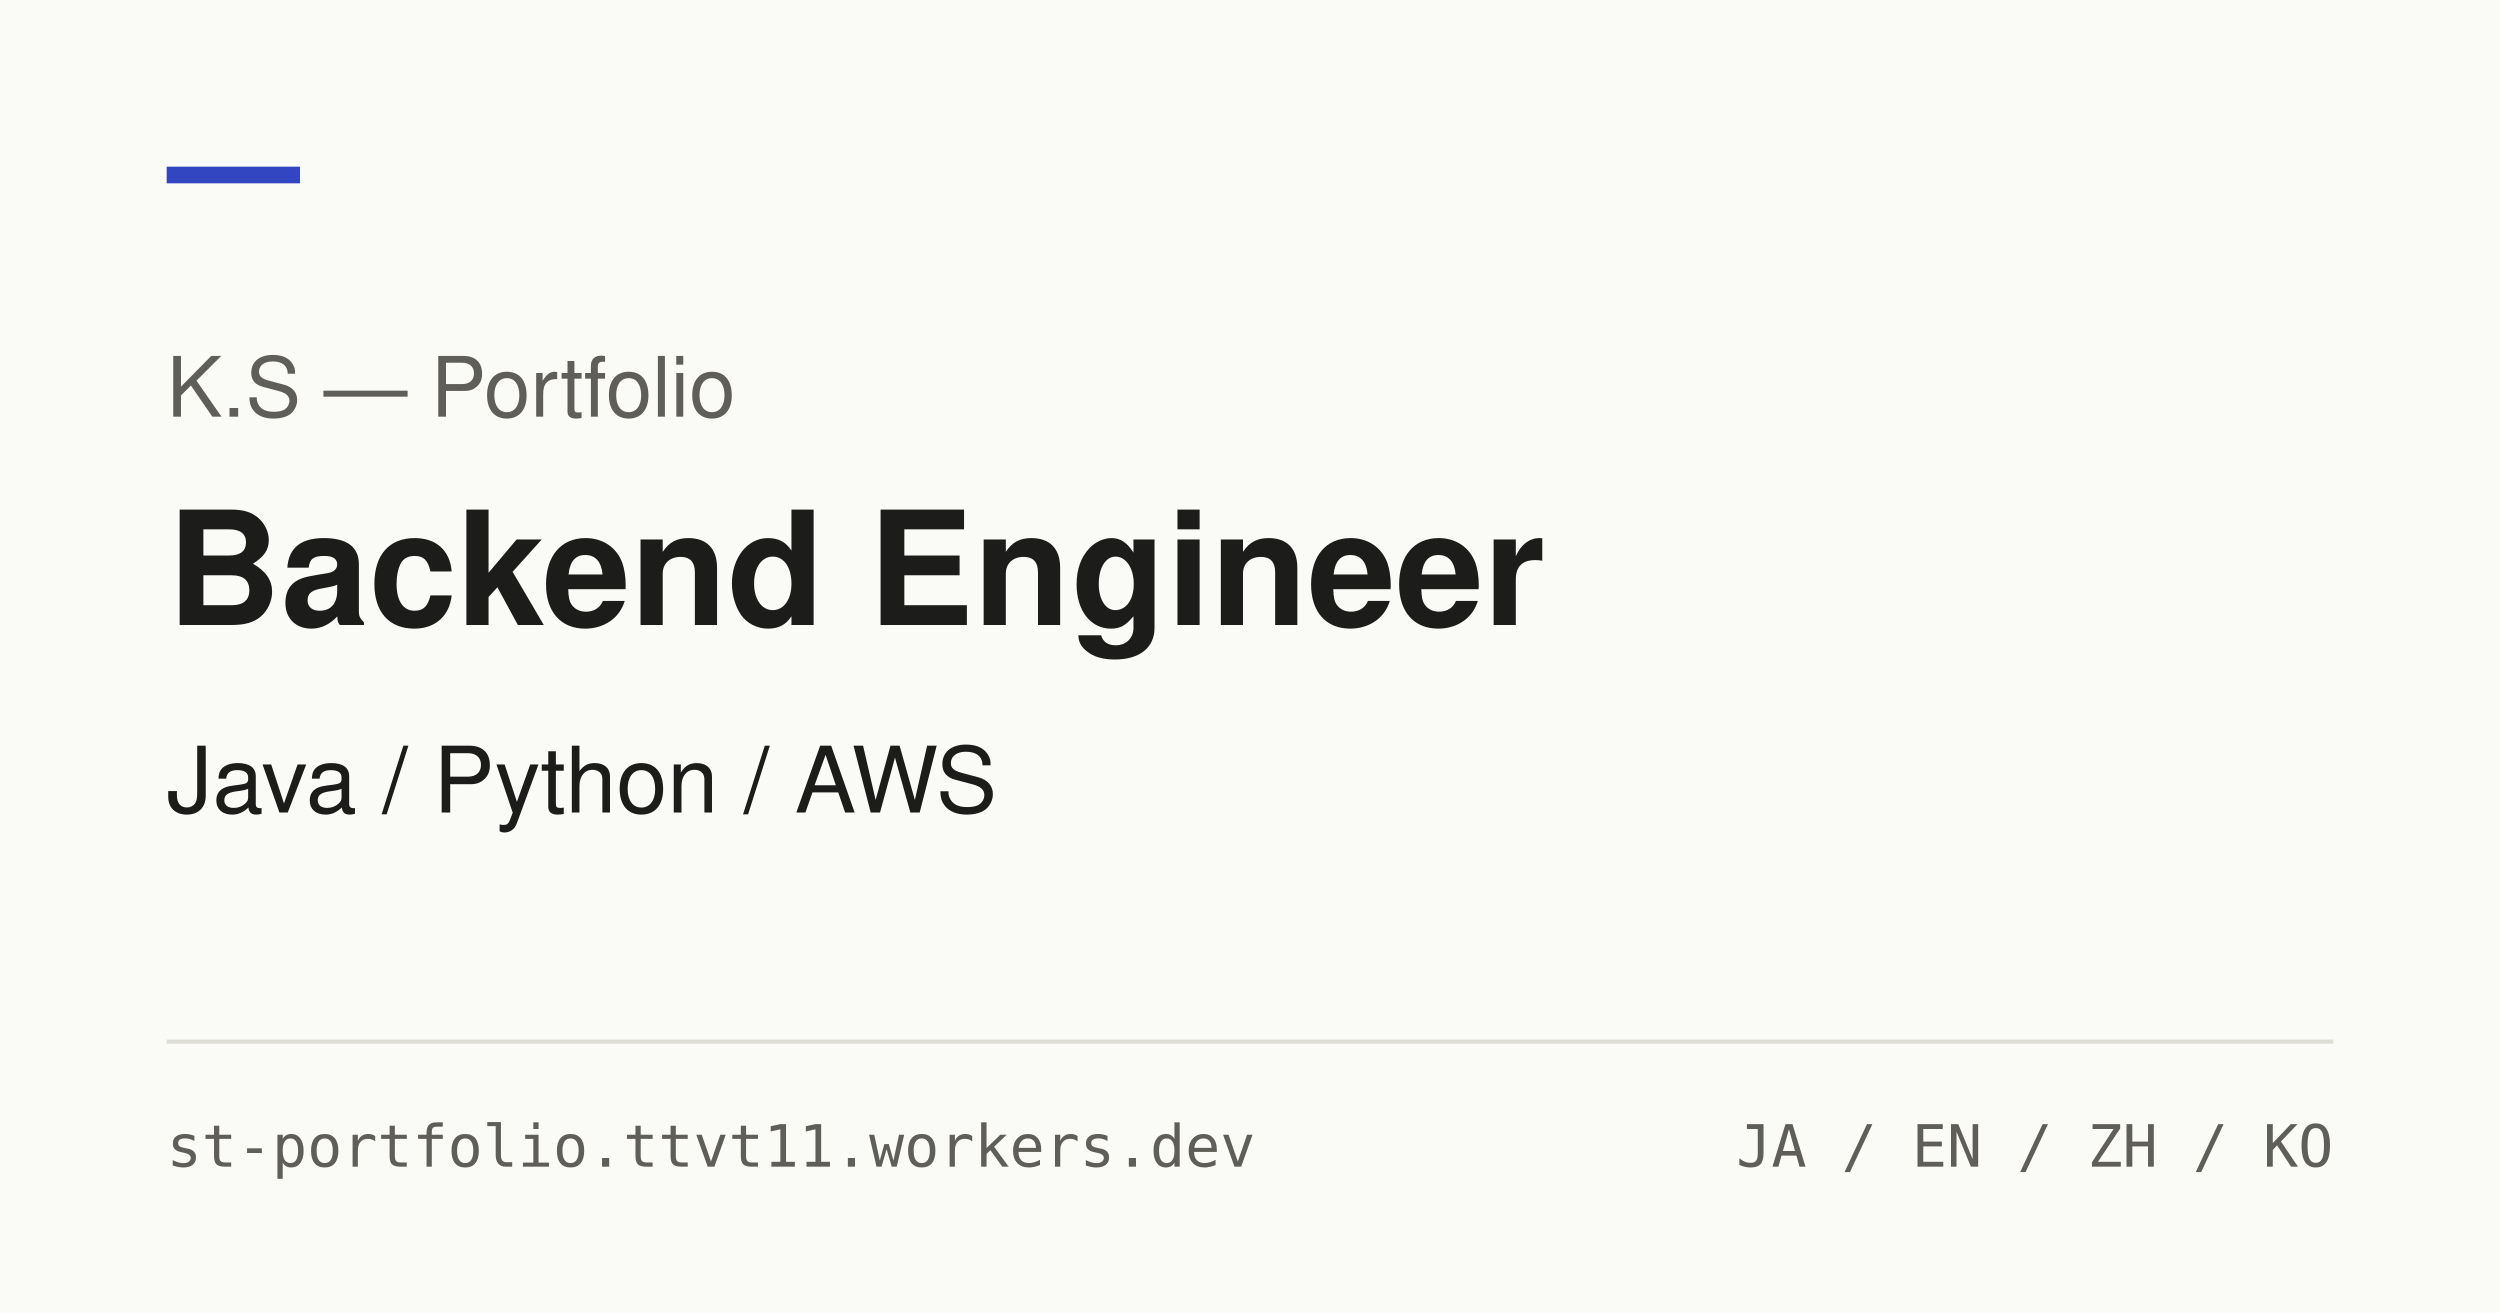
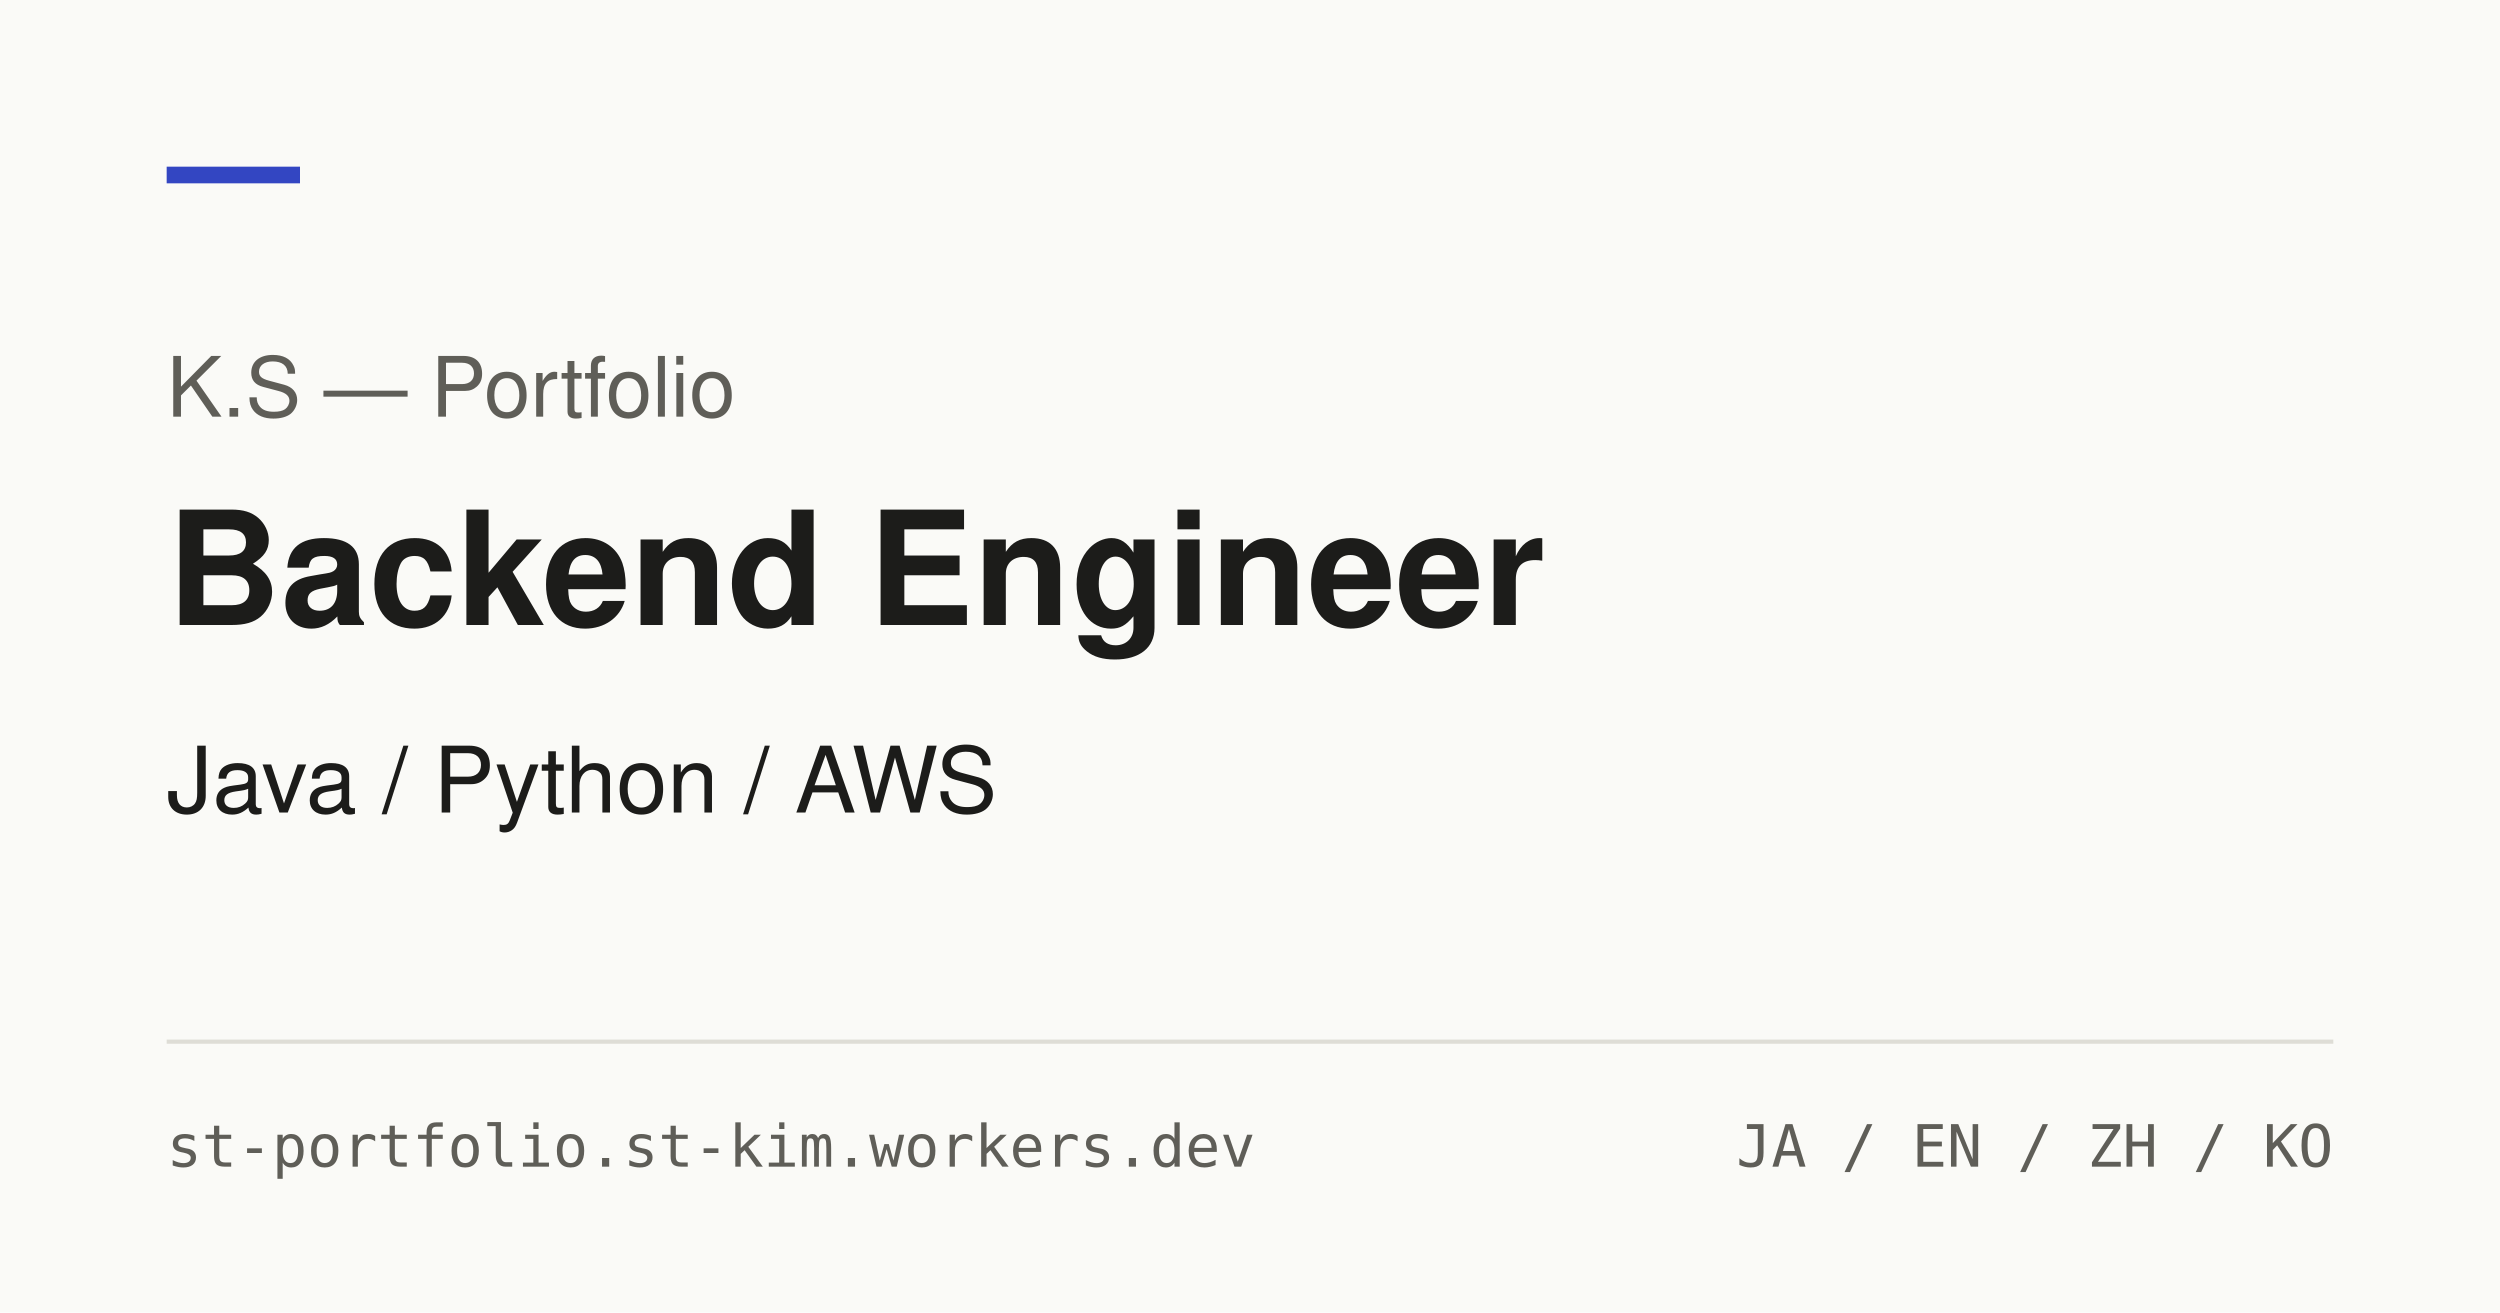
<svg xmlns="http://www.w3.org/2000/svg" viewBox="0 0 1200 630" width="1200" height="630">
  <rect width="1200" height="630" fill="#fafaf7" />
  <rect x="80" y="80" width="64" height="8" fill="#3346c2" />
  <text x="80" y="200" font-family="Segoe UI, Helvetica, Arial, sans-serif" font-size="40" fill="#5f5e58">K.S — Portfolio</text>
  <text x="80" y="300" font-family="Segoe UI, Helvetica, Arial, sans-serif" font-size="76" font-weight="700" fill="#1c1c1a">Backend Engineer</text>
  <text x="80" y="390" font-family="Segoe UI, Helvetica, Arial, sans-serif" font-size="44" fill="#1c1c1a">Java / Python / AWS</text>
  <line x1="80" y1="500" x2="1120" y2="500" stroke="#deddd6" stroke-width="2" />
-   <text x="80" y="560" font-family="Consolas, Menlo, monospace" font-size="28" fill="#5f5e58">st-portfolio.ttvt11.workers.dev</text>
+   <text x="80" y="560" font-family="Consolas, Menlo, monospace" font-size="28" fill="#5f5e58">st-portfolio.st-kim.workers.dev</text>
  <text x="1120" y="560" text-anchor="end" font-family="Consolas, Menlo, monospace" font-size="28" fill="#5f5e58">JA / EN / ZH / KO</text>
</svg>
